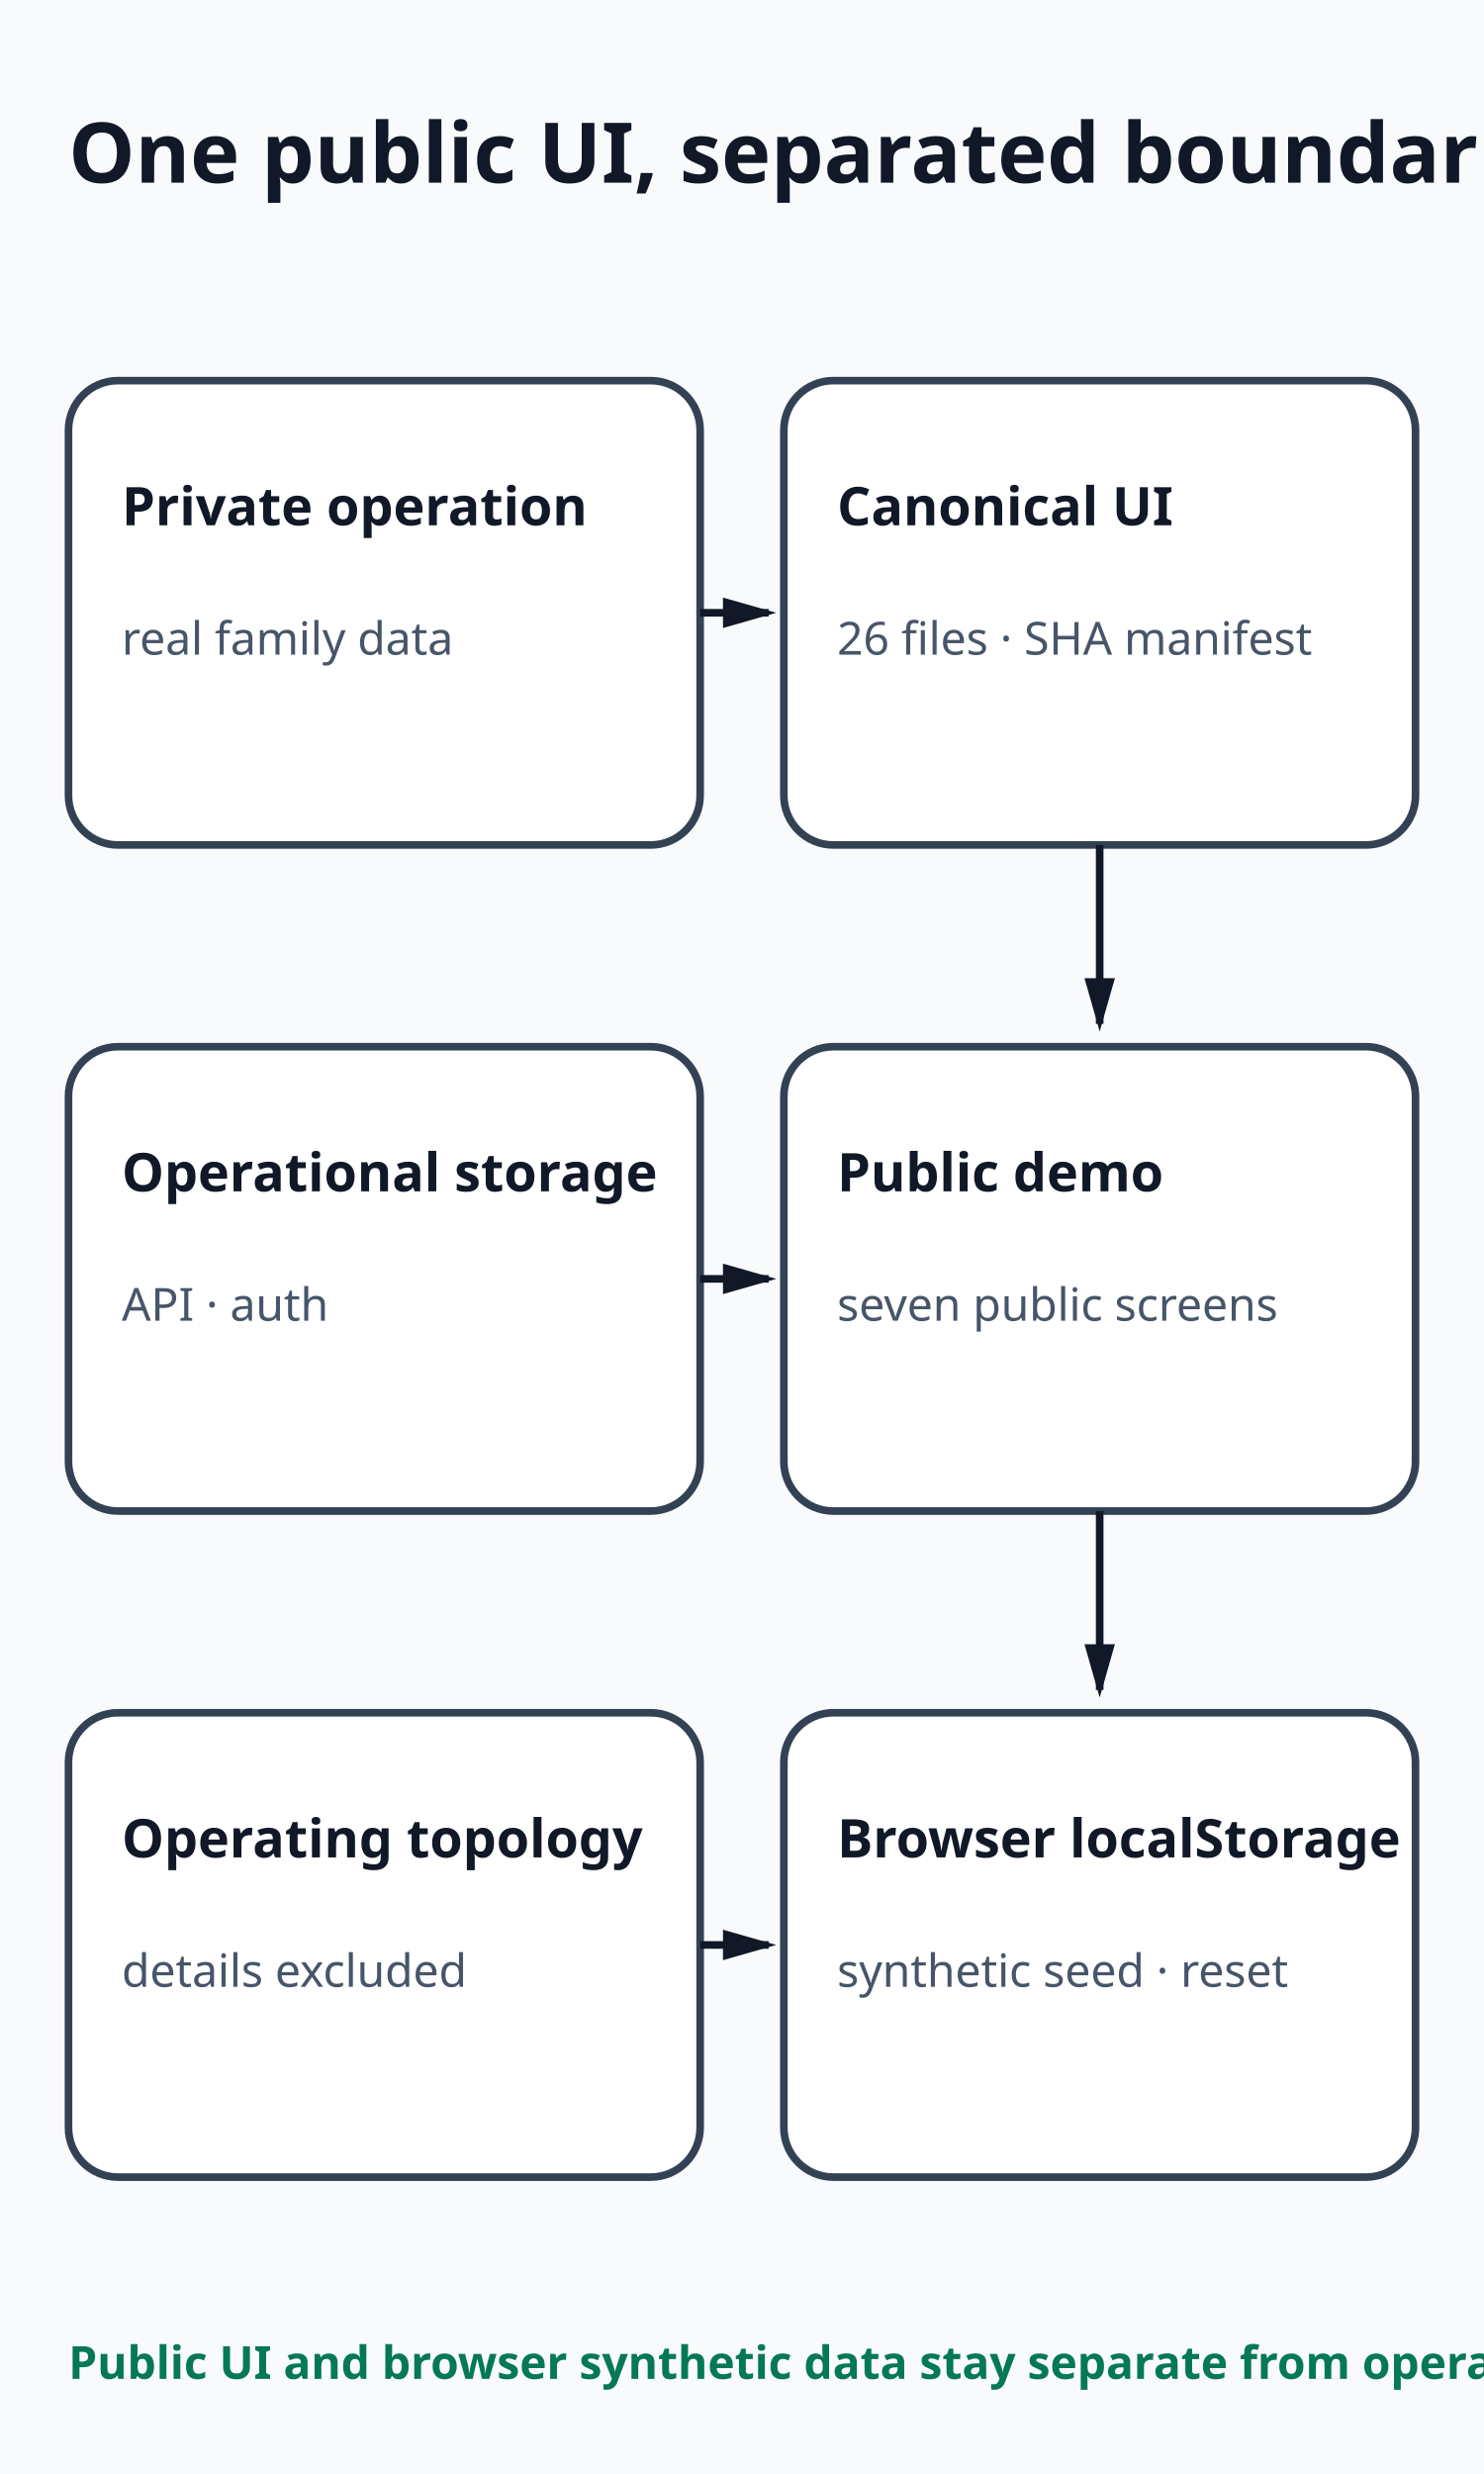
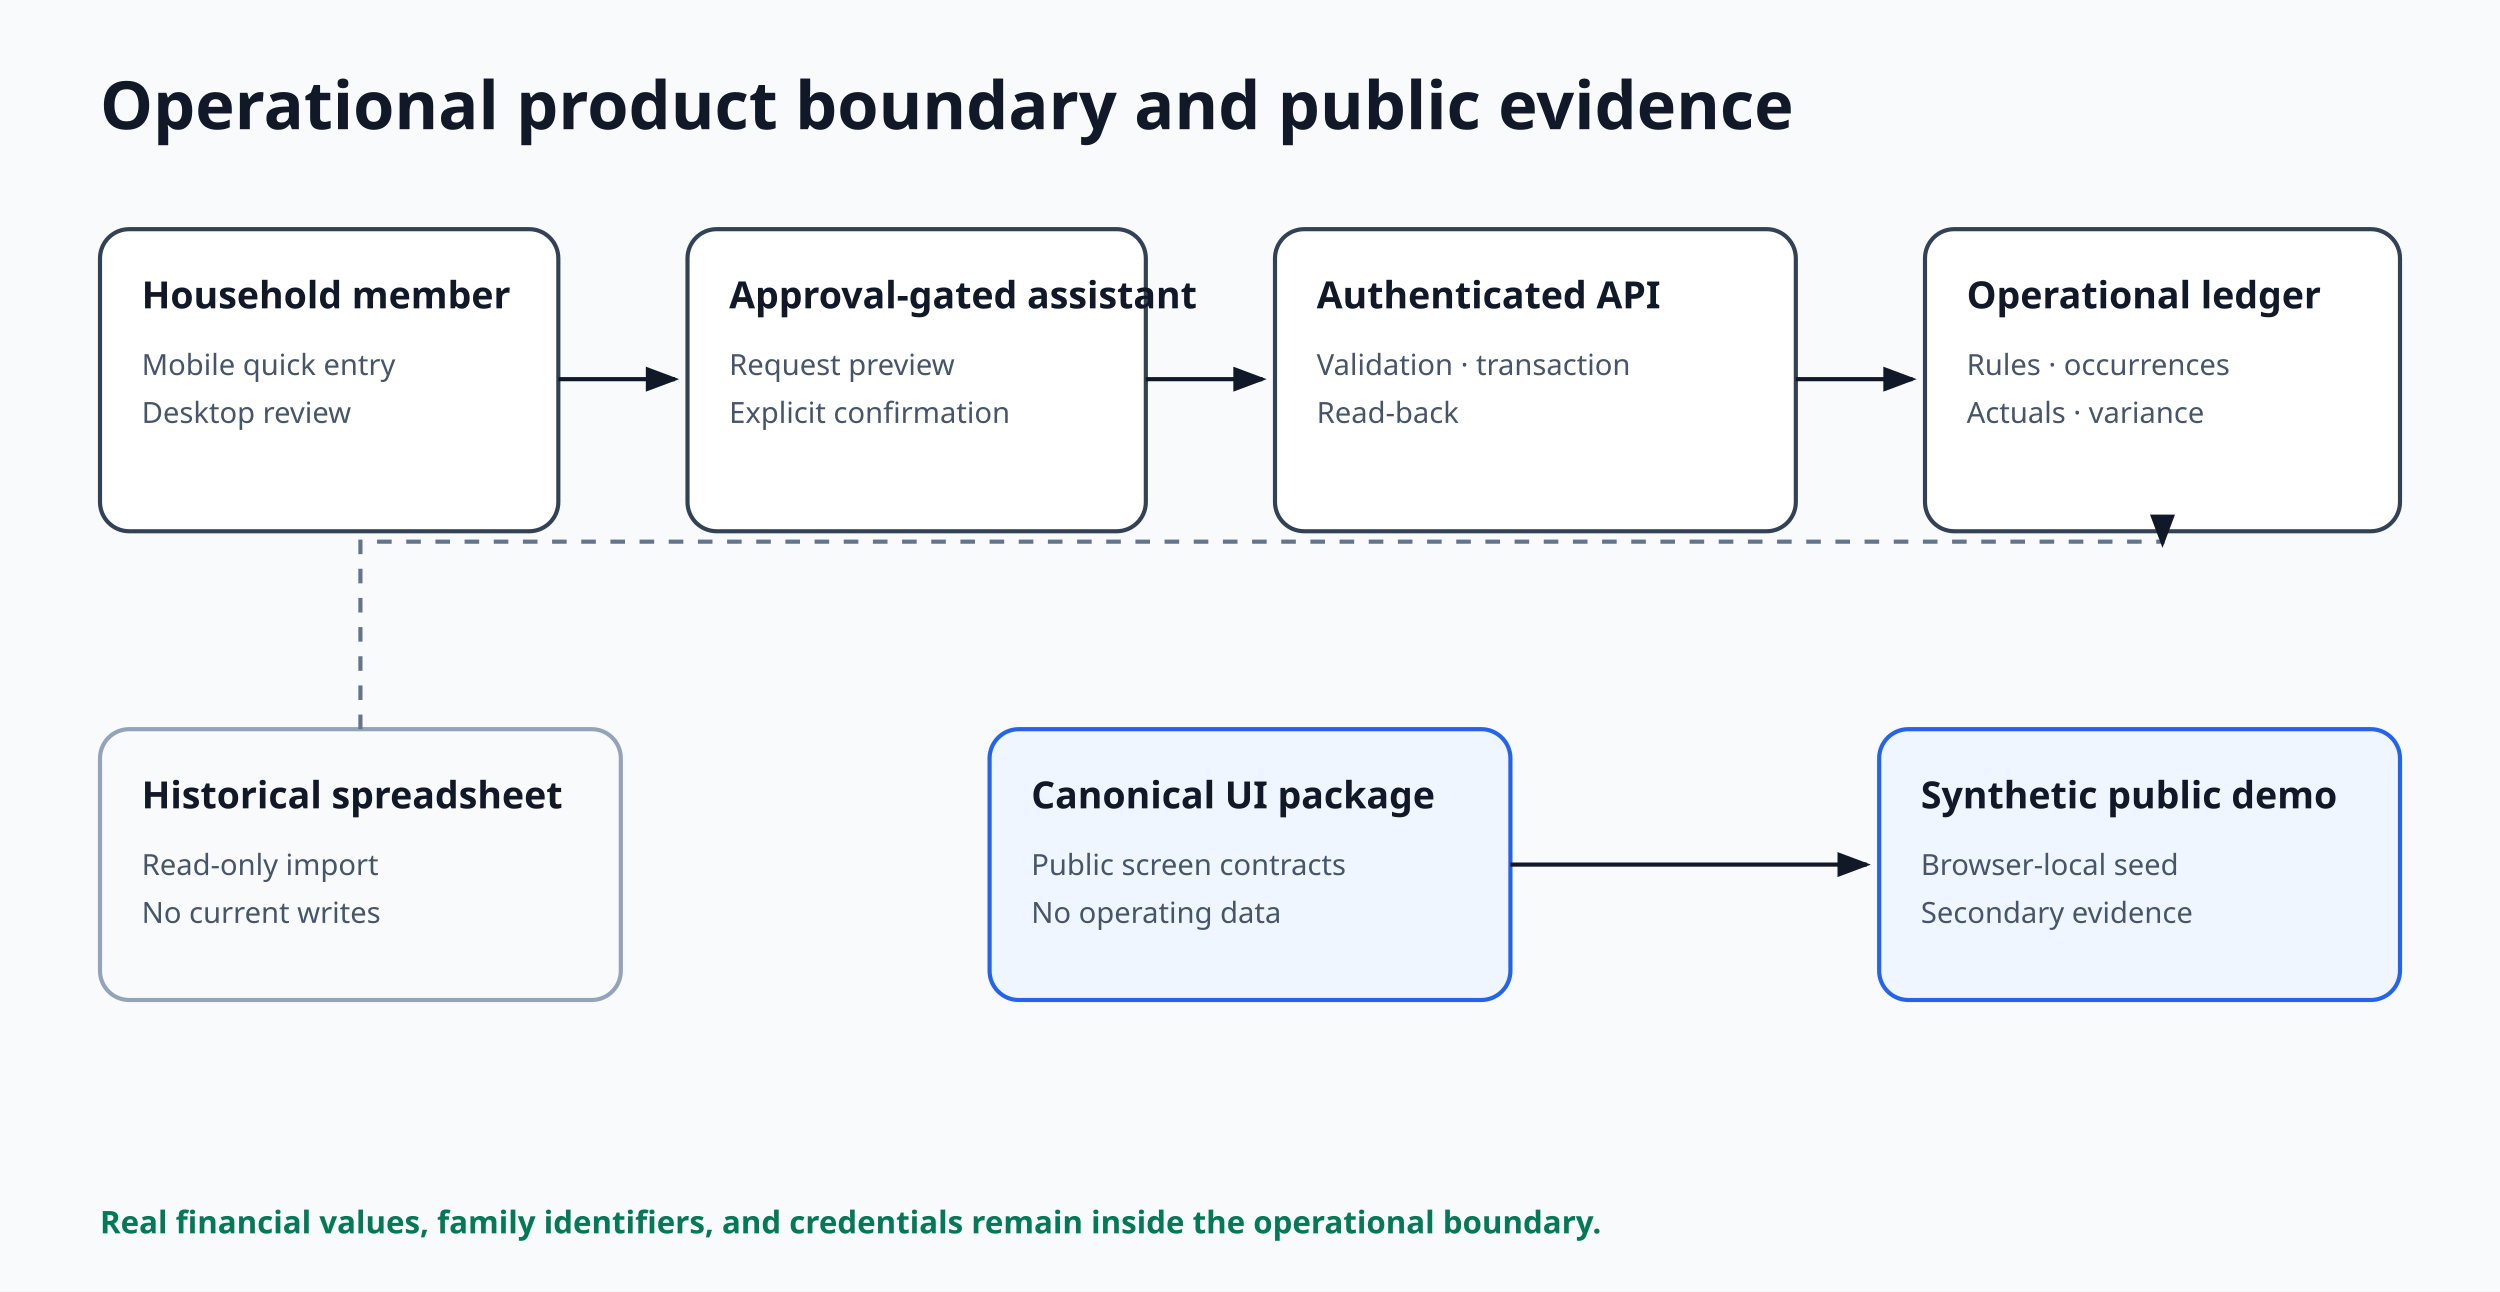
- <svg xmlns="http://www.w3.org/2000/svg" viewBox="0 0 390 650" role="img" aria-labelledby="title desc">
+ <svg xmlns="http://www.w3.org/2000/svg" viewBox="0 0 1200 620" role="img" aria-labelledby="title desc">
  <defs>
-     <style>.t{font:700 22px system-ui,sans-serif;fill:#111827}.h{font:700 14px system-ui,sans-serif;fill:#111827}.b{font:500 12px system-ui,sans-serif;fill:#475569}.box{fill:#fff;stroke:#334155;stroke-width:2}.arrow{stroke:#111827;stroke-width:2;fill:none;marker-end:url(#m)}.note{font:700 12px system-ui,sans-serif;fill:#047857}</style>
-     <marker id="m" markerWidth="7" markerHeight="7" refX="6" refY="2" orient="auto">
-       <path d="M0,0 L0,4 L7,2 z" fill="#111827" />
+     <style>.title{font:700 32px system-ui,sans-serif;fill:#111827}.head{font:700 18px system-ui,sans-serif;fill:#111827}.body{font:500 14px system-ui,sans-serif;fill:#475569}.box{fill:#fff;stroke:#334155;stroke-width:2}.muted{fill:#f8fafc;stroke:#94a3b8;stroke-width:2}.evidence{fill:#eff6ff;stroke:#2563eb;stroke-width:2}.arrow{stroke:#111827;stroke-width:2;fill:none;marker-end:url(#m)}.dash{stroke:#64748b;stroke-width:2;fill:none;stroke-dasharray:7 7;marker-end:url(#m)}.note{font:700 15px system-ui,sans-serif;fill:#047857}</style>
+     <marker id="m" markerWidth="8" markerHeight="8" refX="7" refY="3" orient="auto">
+       <path d="M0,0 L0,6 L8,3 z" fill="#111827" />
    </marker>
  </defs>
-   <rect width="390" height="650" fill="#f8fafc" />
-   <text x="18" y="48" class="t">One public UI, separated boundaries</text>
-   <rect x="18" y="100" width="166" height="122" rx="13" class="box" />
-   <text x="32" y="138" class="h">Private operation</text>
-   <text x="32" y="172" class="b">real family data</text>
-   <rect x="206" y="100" width="166" height="122" rx="13" class="box" />
-   <text x="220" y="138" class="h">Canonical UI</text>
-   <text x="220" y="172" class="b">26 files · SHA manifest</text>
-   <rect x="18" y="275" width="166" height="122" rx="13" class="box" />
-   <text x="32" y="313" class="h">Operational storage</text>
-   <text x="32" y="347" class="b">API · auth</text>
-   <rect x="206" y="275" width="166" height="122" rx="13" class="box" />
-   <text x="220" y="313" class="h">Public demo</text>
-   <text x="220" y="347" class="b">seven public screens</text>
-   <rect x="18" y="450" width="166" height="122" rx="13" class="box" />
-   <text x="32" y="488" class="h">Operating topology</text>
-   <text x="32" y="522" class="b">details excluded</text>
-   <rect x="206" y="450" width="166" height="122" rx="13" class="box" />
-   <text x="220" y="488" class="h">Browser localStorage</text>
-   <text x="220" y="522" class="b">synthetic seed · reset</text>
-   <path d="M184 161 H202" class="arrow" />
-   <path d="M289 222 V269" class="arrow" />
-   <path d="M184 336 H202" class="arrow" />
-   <path d="M289 397 V444" class="arrow" />
-   <path d="M184 511 H202" class="arrow" />
-   <text x="18" y="625" class="note">Public UI and browser synthetic data stay separate from operational data</text>
+   <rect width="100%" height="100%" fill="#f8fafc" />
+   <text x="48" y="62" class="title">Operational product boundary and public evidence</text>
+   <rect x="48" y="110" width="220" height="145" rx="14" class="box" />
+   <text x="68" y="148" class="head">Household member</text>
+   <text x="68" y="180" class="body">Mobile quick entry</text>
+   <text x="68" y="203" class="body">Desktop review</text>
+   <rect x="330" y="110" width="220" height="145" rx="14" class="box" />
+   <text x="350" y="148" class="head">Approval-gated assistant</text>
+   <text x="350" y="180" class="body">Request preview</text>
+   <text x="350" y="203" class="body">Explicit confirmation</text>
+   <rect x="612" y="110" width="250" height="145" rx="14" class="box" />
+   <text x="632" y="148" class="head">Authenticated API</text>
+   <text x="632" y="180" class="body">Validation · transaction</text>
+   <text x="632" y="203" class="body">Read-back</text>
+   <rect x="924" y="110" width="228" height="145" rx="14" class="box" />
+   <text x="944" y="148" class="head">Operational ledger</text>
+   <text x="944" y="180" class="body">Rules · occurrences</text>
+   <text x="944" y="203" class="body">Actuals · variance</text>
+   <rect x="48" y="350" width="250" height="130" rx="14" class="muted" />
+   <text x="68" y="388" class="head">Historical spreadsheet</text>
+   <text x="68" y="420" class="body">Read-only import</text>
+   <text x="68" y="443" class="body">No current writes</text>
+   <rect x="475" y="350" width="250" height="130" rx="14" class="evidence" />
+   <text x="495" y="388" class="head">Canonical UI package</text>
+   <text x="495" y="420" class="body">Public screen contracts</text>
+   <text x="495" y="443" class="body">No operating data</text>
+   <rect x="902" y="350" width="250" height="130" rx="14" class="evidence" />
+   <text x="922" y="388" class="head">Synthetic public demo</text>
+   <text x="922" y="420" class="body">Browser-local seed</text>
+   <text x="922" y="443" class="body">Secondary evidence</text>
+   <path d="M268 182 H324" class="arrow" />
+   <path d="M550 182 H606" class="arrow" />
+   <path d="M862 182 H918" class="arrow" />
+   <path d="M173 350 V260 H1038 V261" class="dash" />
+   <path d="M725 415 H896" class="arrow" />
+   <text x="48" y="592" class="note">Real financial values, family identifiers, and credentials remain inside the operational boundary.</text>
</svg>
